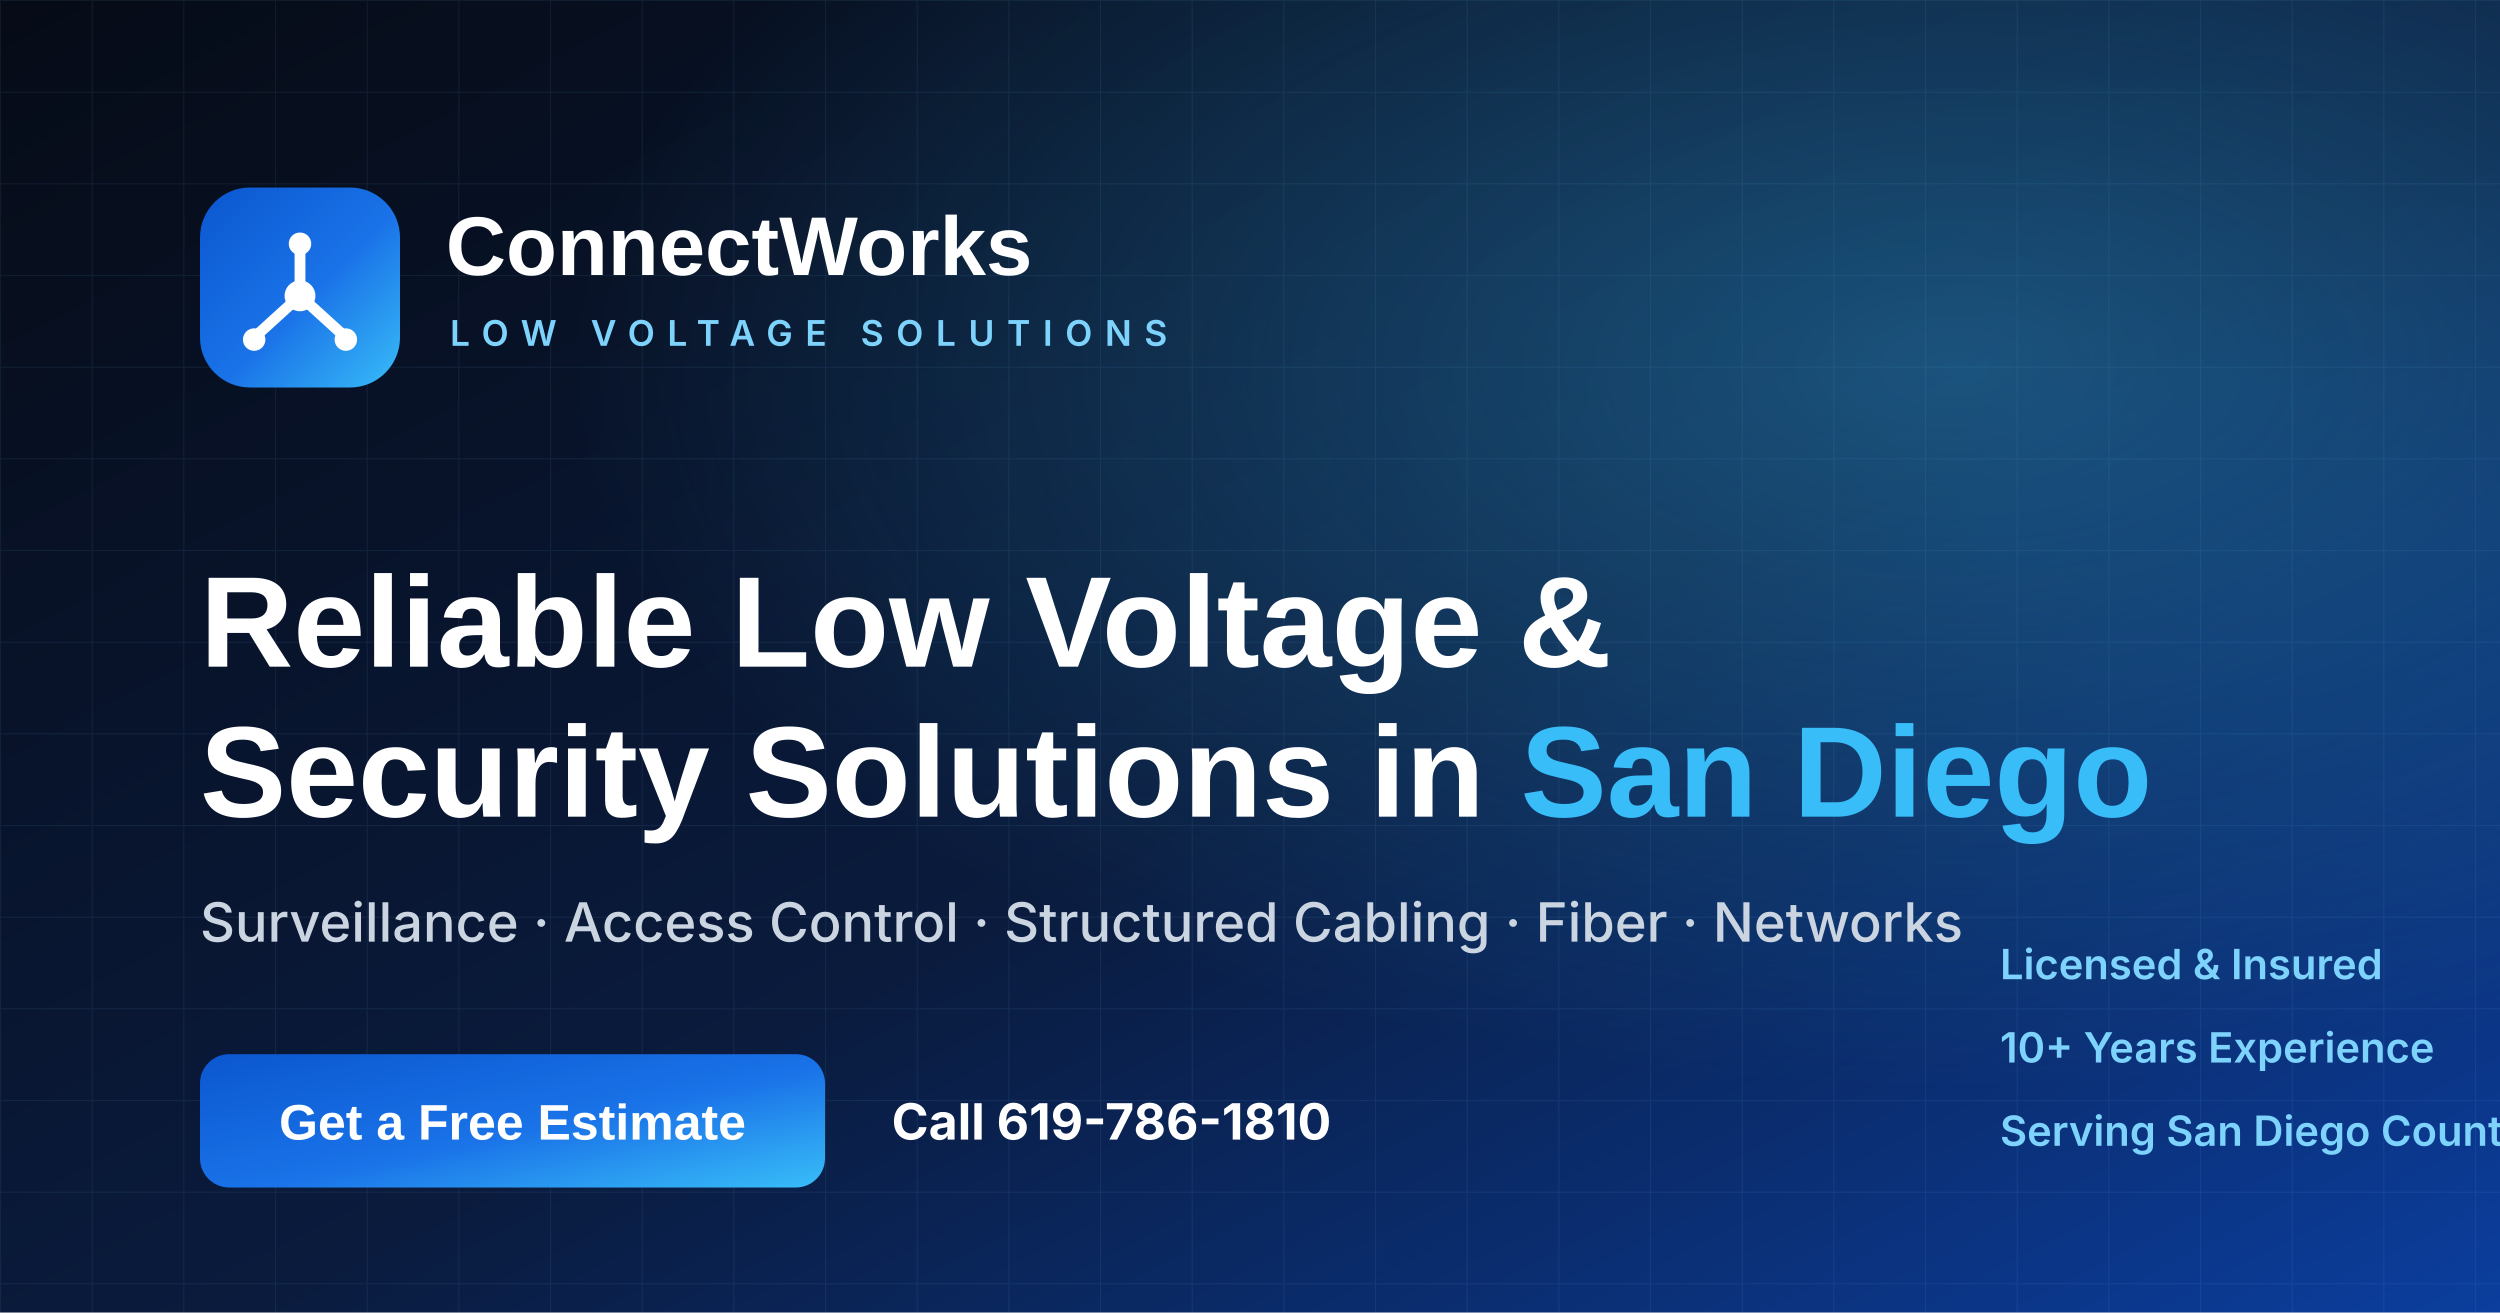
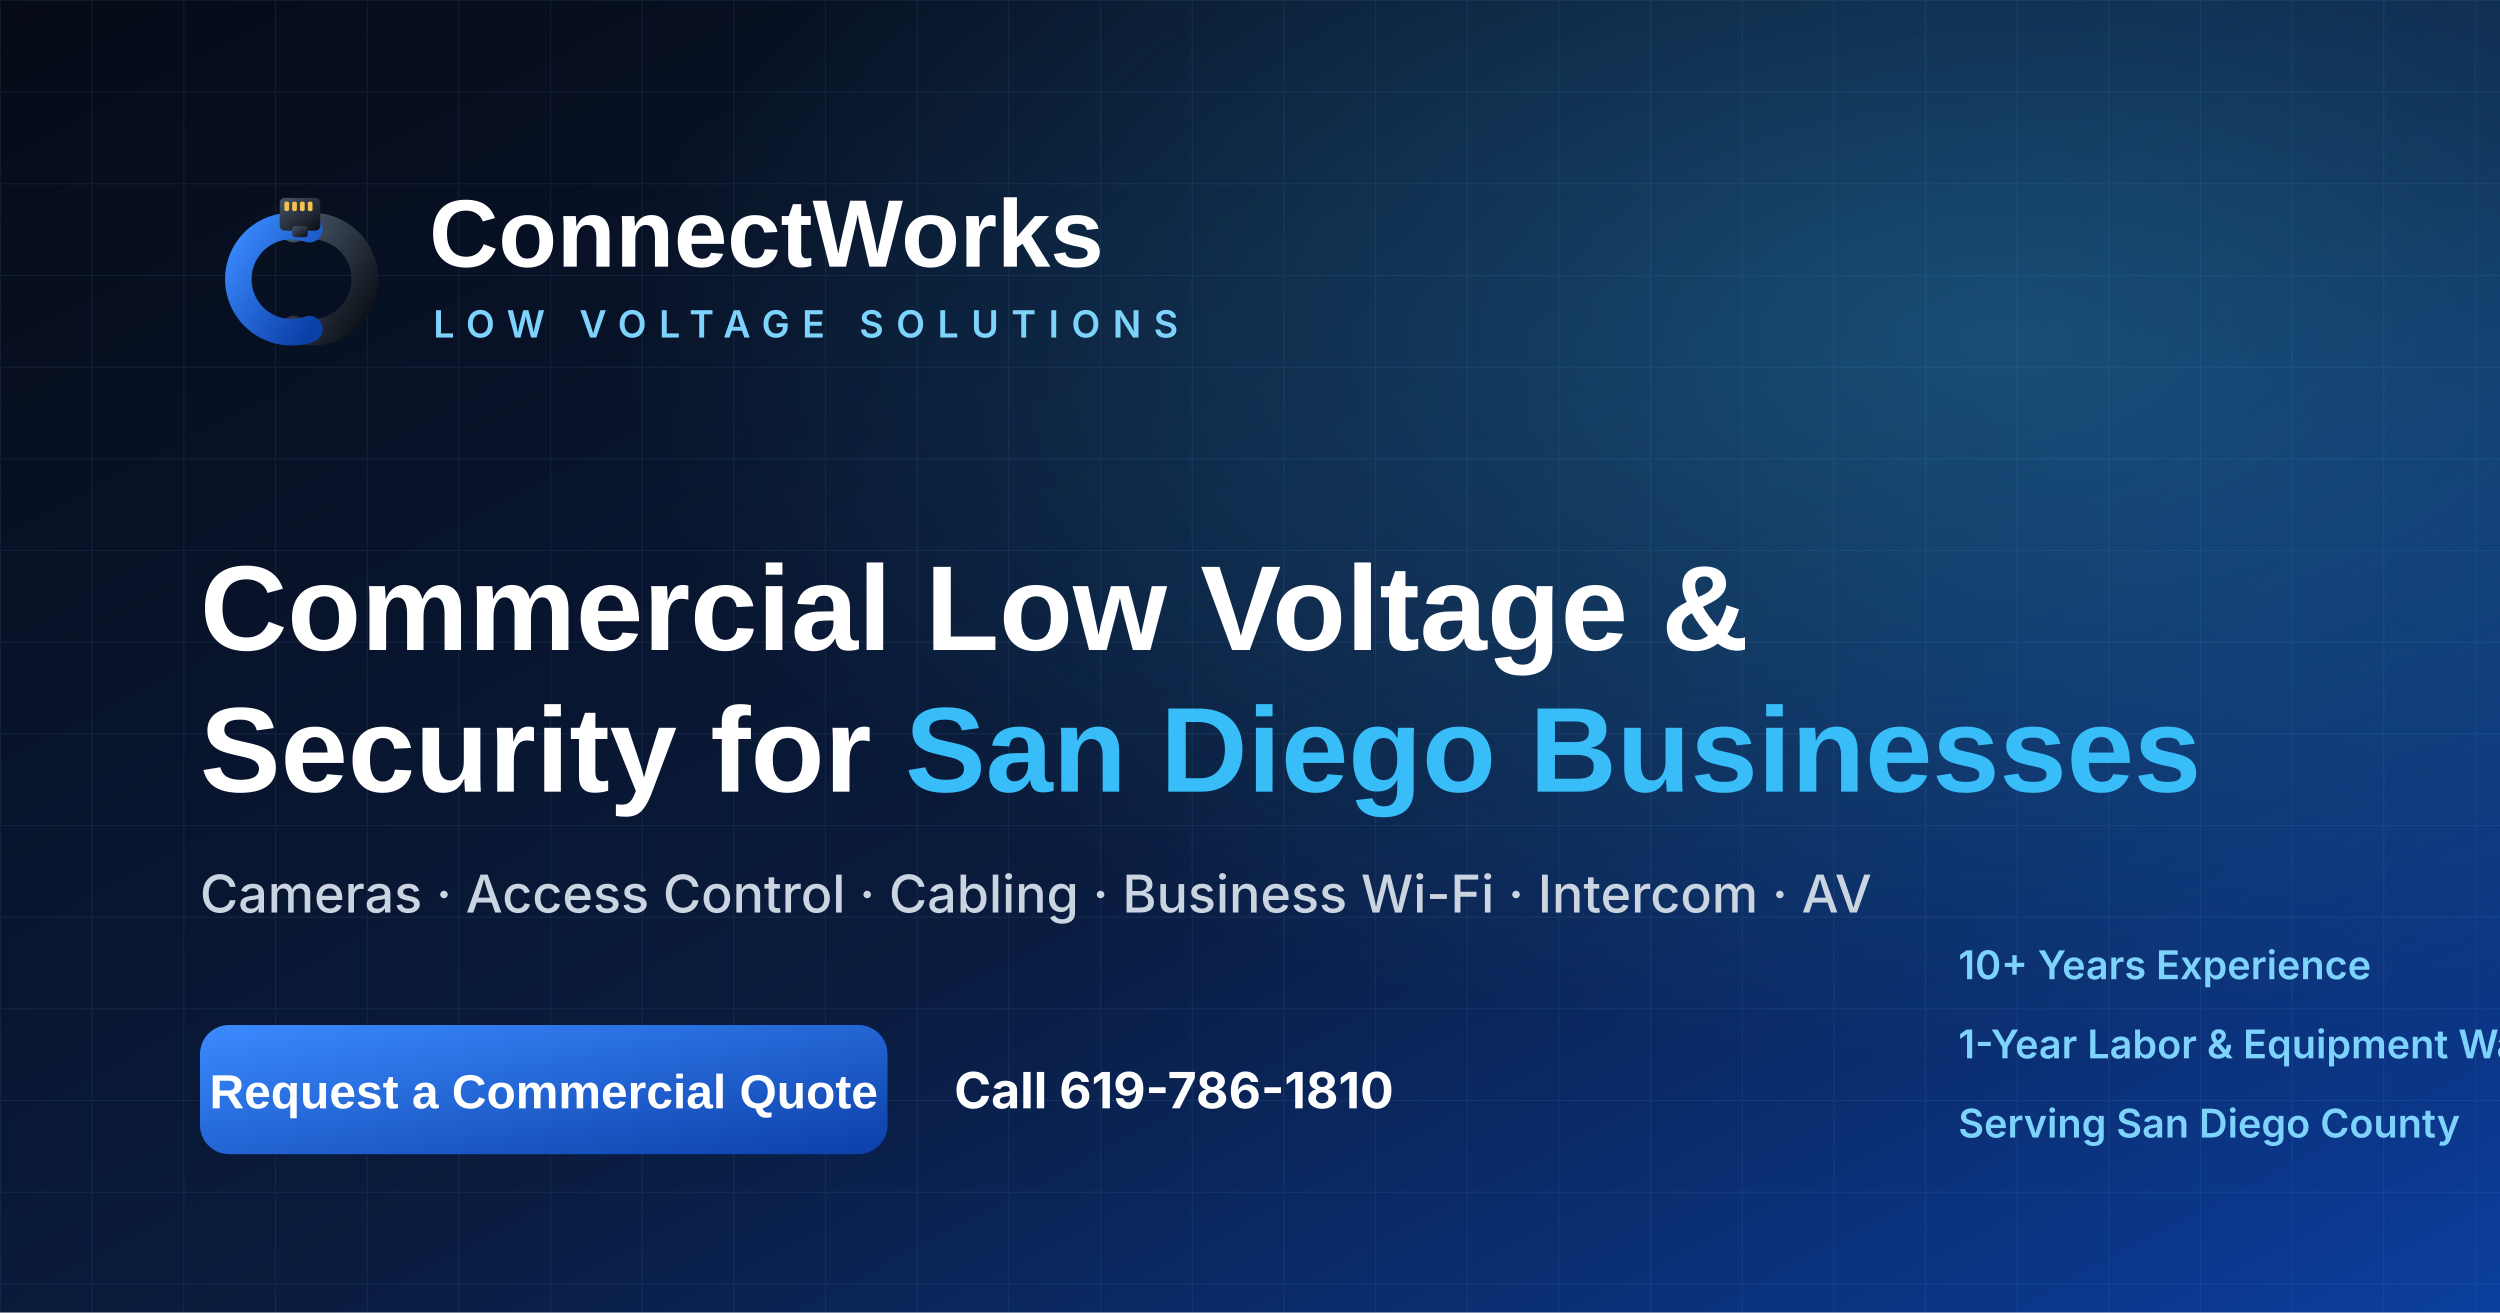
<svg xmlns="http://www.w3.org/2000/svg" viewBox="0 0 1200 630" role="img" aria-label="ConnectWorks Low Voltage Solutions">
  <defs>
    <linearGradient id="bg" x1="0" y1="0" x2="1" y2="1">
      <stop offset="0" stop-color="#060B16" />
      <stop offset=".55" stop-color="#0A1B3D" />
      <stop offset="1" stop-color="#0B3E9E" />
    </linearGradient>
-     <linearGradient id="mark" x1="0" y1="0" x2="1" y2="1">
-       <stop offset="0" stop-color="#0B57D0" />
-       <stop offset=".55" stop-color="#1A73E8" />
-       <stop offset="1" stop-color="#38BDF8" />
+     <linearGradient id="cwBlue" x1="0" y1="0" x2="1" y2="1">
+       <stop offset="0" stop-color="#3B8BFF" />
+       <stop offset="1" stop-color="#0B3FA8" />
    </linearGradient>
-     <radialGradient id="glow" cx="78%" cy="28%" r="55%">
-       <stop offset="0" stop-color="#38BDF8" stop-opacity=".35" />
+     <linearGradient id="cwDark" x1="0" y1="0" x2="1" y2="1">
+       <stop offset="0" stop-color="#48566a" />
+       <stop offset="1" stop-color="#0A0E14" />
+     </linearGradient>
+     <radialGradient id="glow" cx="80%" cy="26%" r="55%">
+       <stop offset="0" stop-color="#38BDF8" stop-opacity=".32" />
      <stop offset="1" stop-color="#38BDF8" stop-opacity="0" />
    </radialGradient>
    <pattern id="grid" width="44" height="44" patternUnits="userSpaceOnUse">
      <path d="M44 0H0V44" fill="none" stroke="#7DD3FC" stroke-opacity=".08" stroke-width="1" />
    </pattern>
  </defs>
  <rect width="1200" height="630" fill="url(#bg)" />
  <rect width="1200" height="630" fill="url(#grid)" />
  <rect width="1200" height="630" fill="url(#glow)" />
-   <g transform="translate(96,90)">
-     <rect width="96" height="96" rx="24" fill="url(#mark)" />
-     <g transform="translate(48,48)">
-       <g fill="none" stroke="#fff" stroke-width="5.2" stroke-linecap="round" stroke-linejoin="round">
-         <path d="M0 4 L0 -20" />
-         <path d="M0 4 L-22 24" />
-         <path d="M0 4 L22 24" />
-       </g>
-       <g fill="#fff">
-         <circle cx="0" cy="4" r="7.4" />
-         <circle cx="0" cy="-21" r="5.4" />
-         <circle cx="-22" cy="25" r="5.4" />
-         <circle cx="22" cy="25" r="5.4" />
-       </g>
+   <g transform="translate(96,86) scale(1.5)">
+     <path d="M30 16 A17 17 0 1 1 30 48" fill="none" stroke="url(#cwDark)" stroke-width="8.5" stroke-linecap="round" />
+     <path d="M35 16 A17 17 0 1 0 35 48" fill="none" stroke="url(#cwBlue)" stroke-width="8.5" stroke-linecap="round" />
+     <rect x="25.5" y="6" width="13" height="10.5" rx="1.6" fill="url(#cwDark)" />
+     <rect x="29.5" y="15" width="5" height="3.6" rx="1" fill="url(#cwDark)" />
+     <g fill="#F5C24B">
+       <rect x="27" y="7.2" width="1.5" height="3" rx=".5" />
+       <rect x="29.5" y="7.2" width="1.5" height="3" rx=".5" />
+       <rect x="32" y="7.2" width="1.5" height="3" rx=".5" />
+       <rect x="34.5" y="7.2" width="1.5" height="3" rx=".5" />
    </g>
-     <text x="118" y="42" font-family="'Sora',Arial,sans-serif" font-size="40" font-weight="800" fill="#fff">ConnectWorks</text>
-     <text x="120" y="76" font-family="'Inter',Arial,sans-serif" font-size="17" font-weight="600" letter-spacing="6" fill="#7DD3FC">LOW VOLTAGE SOLUTIONS</text>
  </g>
-   <text x="96" y="320" font-family="'Sora',Arial,sans-serif" font-size="62" font-weight="800" fill="#fff">Reliable Low Voltage &amp;</text>
-   <text x="96" y="392" font-family="'Sora',Arial,sans-serif" font-size="62" font-weight="800" fill="#fff">Security Solutions in <tspan fill="#38BDF8">San Diego</tspan>
+   <text x="206" y="128" font-family="'Sora',Arial,sans-serif" font-size="46" font-weight="800" fill="#fff">ConnectWorks</text>
+   <text x="208" y="162" font-family="'Inter',Arial,sans-serif" font-size="18" font-weight="600" letter-spacing="6" fill="#7DD3FC">LOW VOLTAGE SOLUTIONS</text>
+   <text x="96" y="312" font-family="'Sora',Arial,sans-serif" font-size="58" font-weight="800" fill="#fff">Commercial Low Voltage &amp;</text>
+   <text x="96" y="380" font-family="'Sora',Arial,sans-serif" font-size="58" font-weight="800" fill="#fff">Security for <tspan fill="#38BDF8">San Diego Businesses</tspan>
  </text>
-   <text x="96" y="452" font-family="'Inter',Arial,sans-serif" font-size="26" font-weight="500" fill="#CBD5E1">Surveillance · Access Control · Structured Cabling · Fiber · Networks</text>
-   <g transform="translate(96,506)">
-     <rect width="300" height="64" rx="14" fill="url(#mark)" />
-     <text x="150" y="41" text-anchor="middle" font-family="'Sora',Arial,sans-serif" font-size="24" font-weight="700" fill="#fff">Get a Free Estimate</text>
-     <text x="332" y="41" font-family="'Inter',Arial,sans-serif" font-size="24" font-weight="700" fill="#fff">Call 619-786-1810</text>
+   <text x="96" y="438" font-family="'Inter',Arial,sans-serif" font-size="25" font-weight="500" fill="#CBD5E1">Cameras · Access Control · Cabling · Business Wi-Fi · Intercom · AV</text>
+   <g transform="translate(96,492)">
+     <rect width="330" height="62" rx="14" fill="url(#cwBlue)" />
+     <text x="165" y="40" text-anchor="middle" font-family="'Sora',Arial,sans-serif" font-size="23" font-weight="700" fill="#fff">Request a Commercial Quote</text>
+     <text x="362" y="40" font-family="'Inter',Arial,sans-serif" font-size="24" font-weight="700" fill="#fff">Call 619-786-1810</text>
  </g>
-   <g transform="translate(960,470)" font-family="'Inter',Arial,sans-serif" font-size="20" font-weight="600" fill="#7DD3FC">
-     <text x="0" y="0">Licensed &amp; Insured</text>
-     <text x="0" y="40">10+ Years Experience</text>
-     <text x="0" y="80">Serving San Diego County</text>
+   <g transform="translate(940,470)" font-family="'Inter',Arial,sans-serif" font-size="19" font-weight="600" fill="#7DD3FC">
+     <text x="0" y="0">10+ Years Experience</text>
+     <text x="0" y="38">1-Year Labor &amp; Equipment Warranty</text>
+     <text x="0" y="76">Serving San Diego County</text>
  </g>
</svg>
